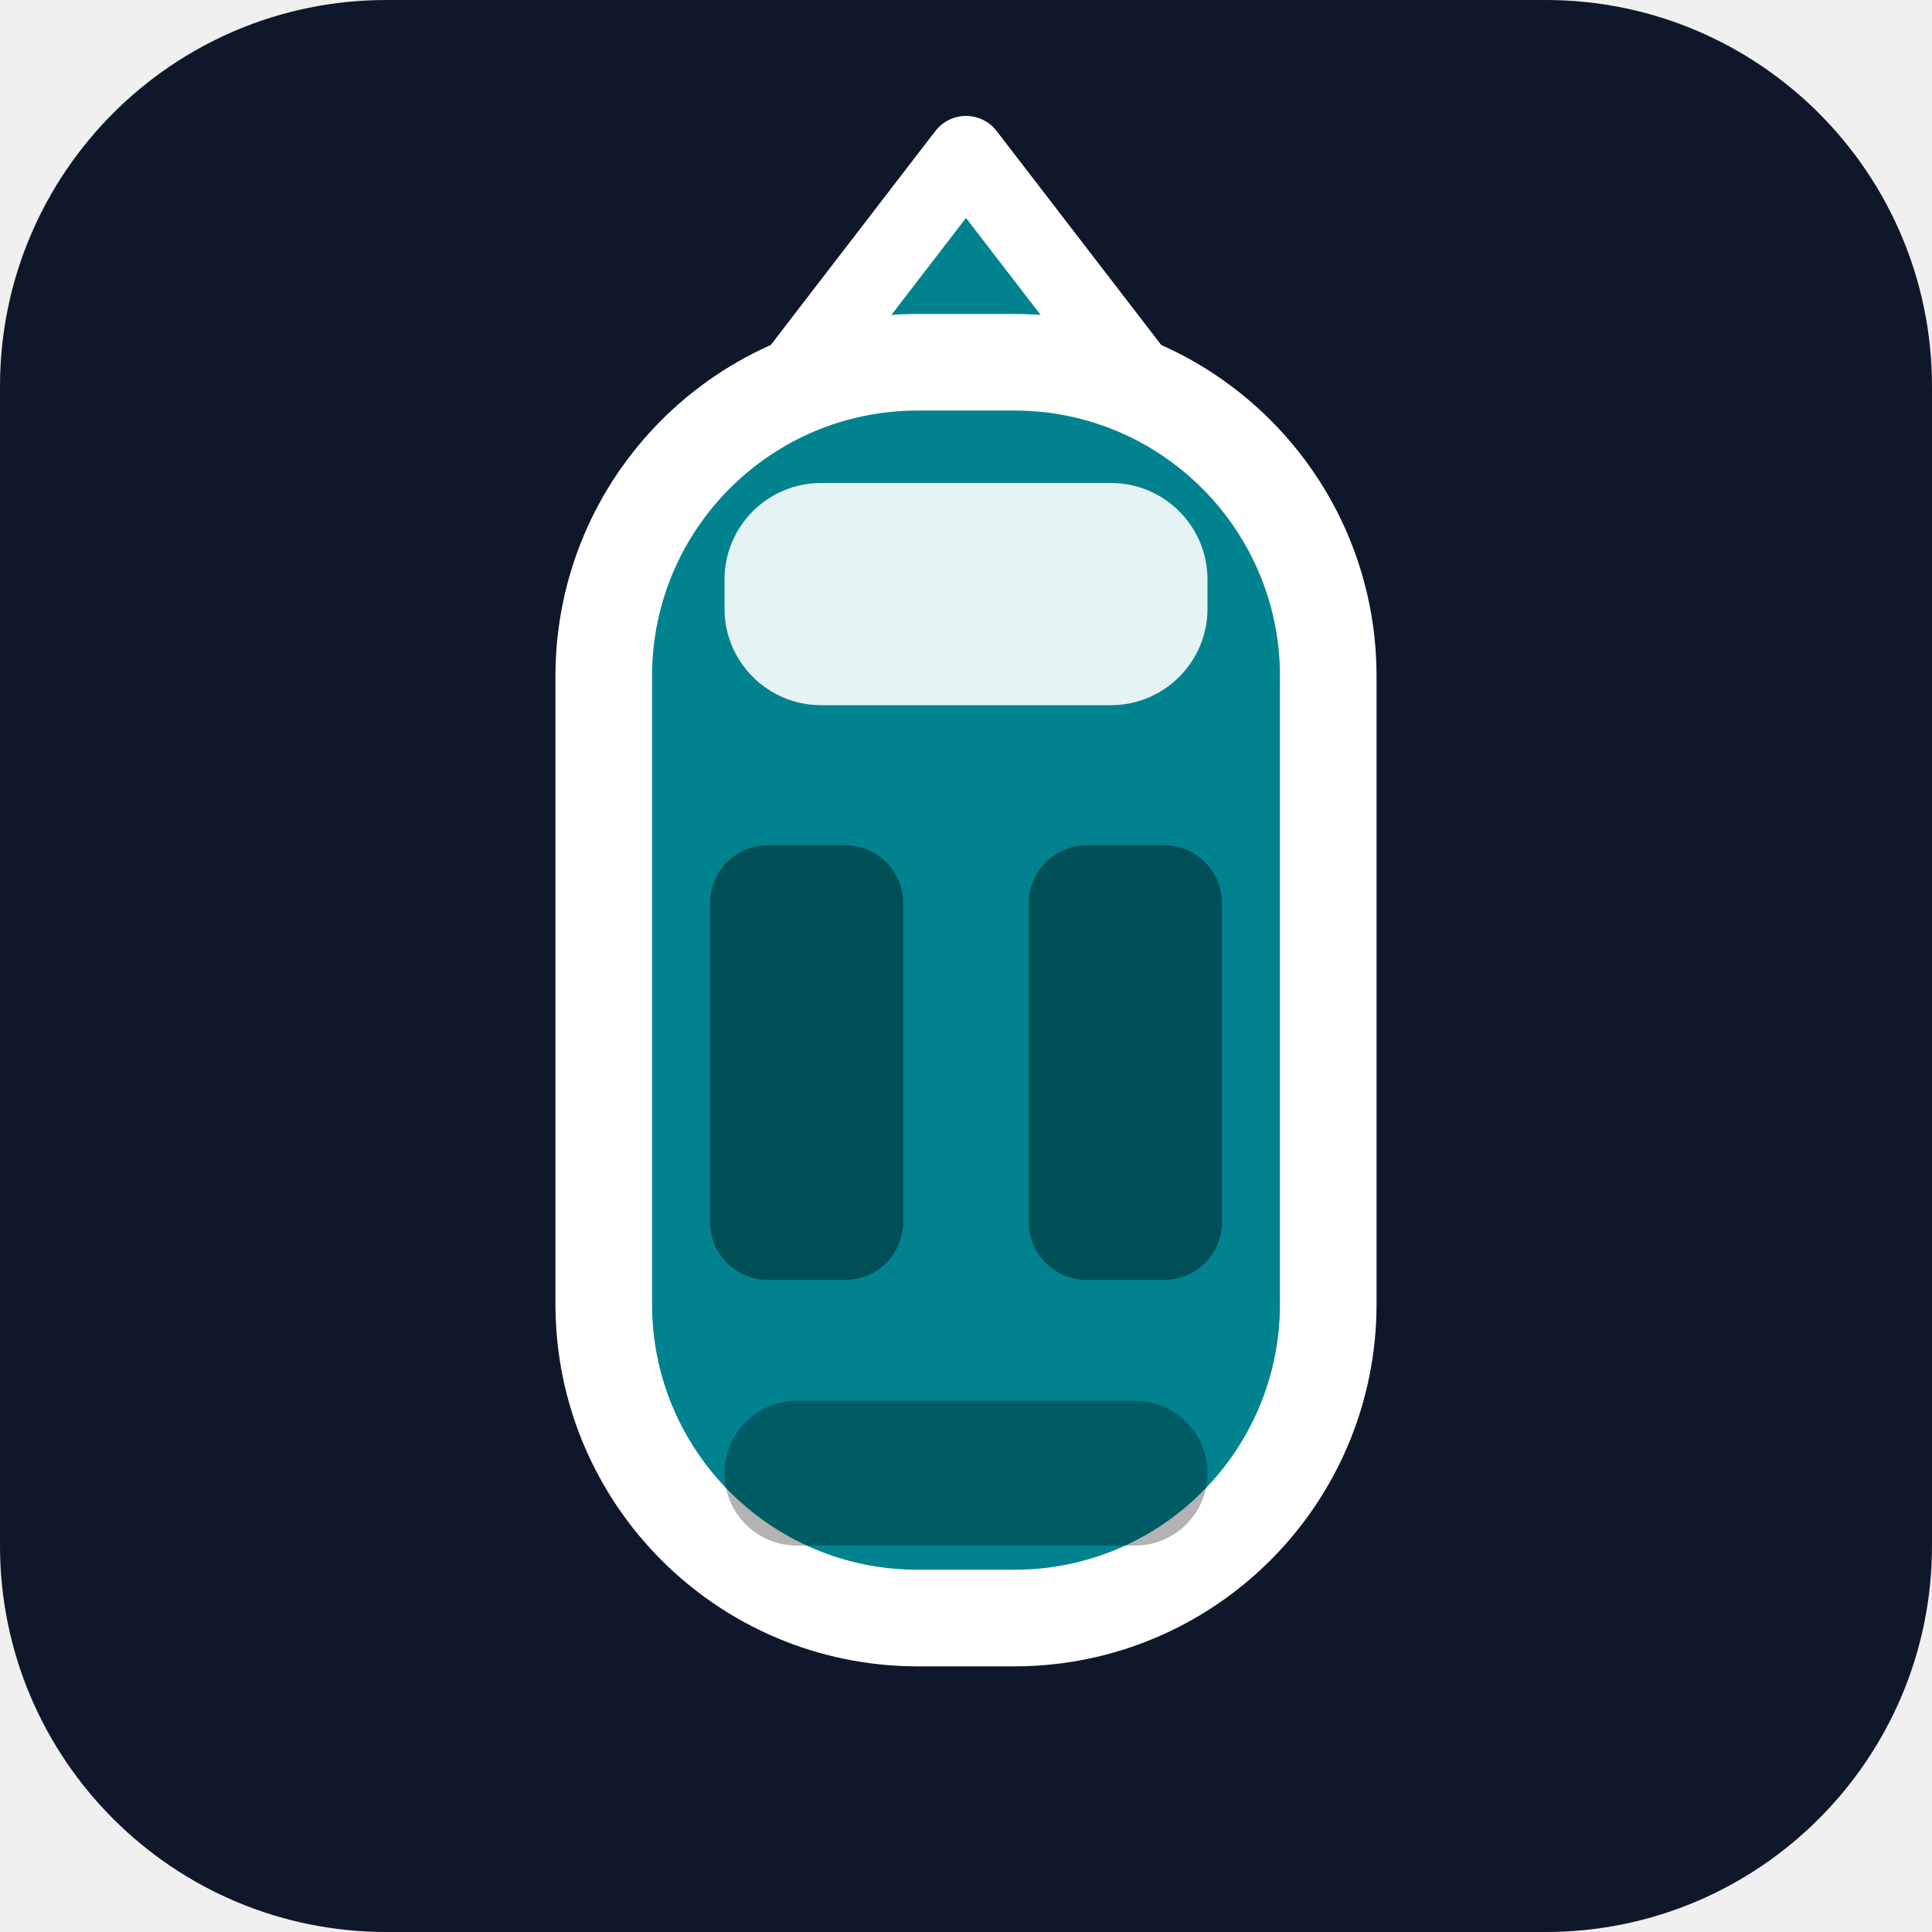
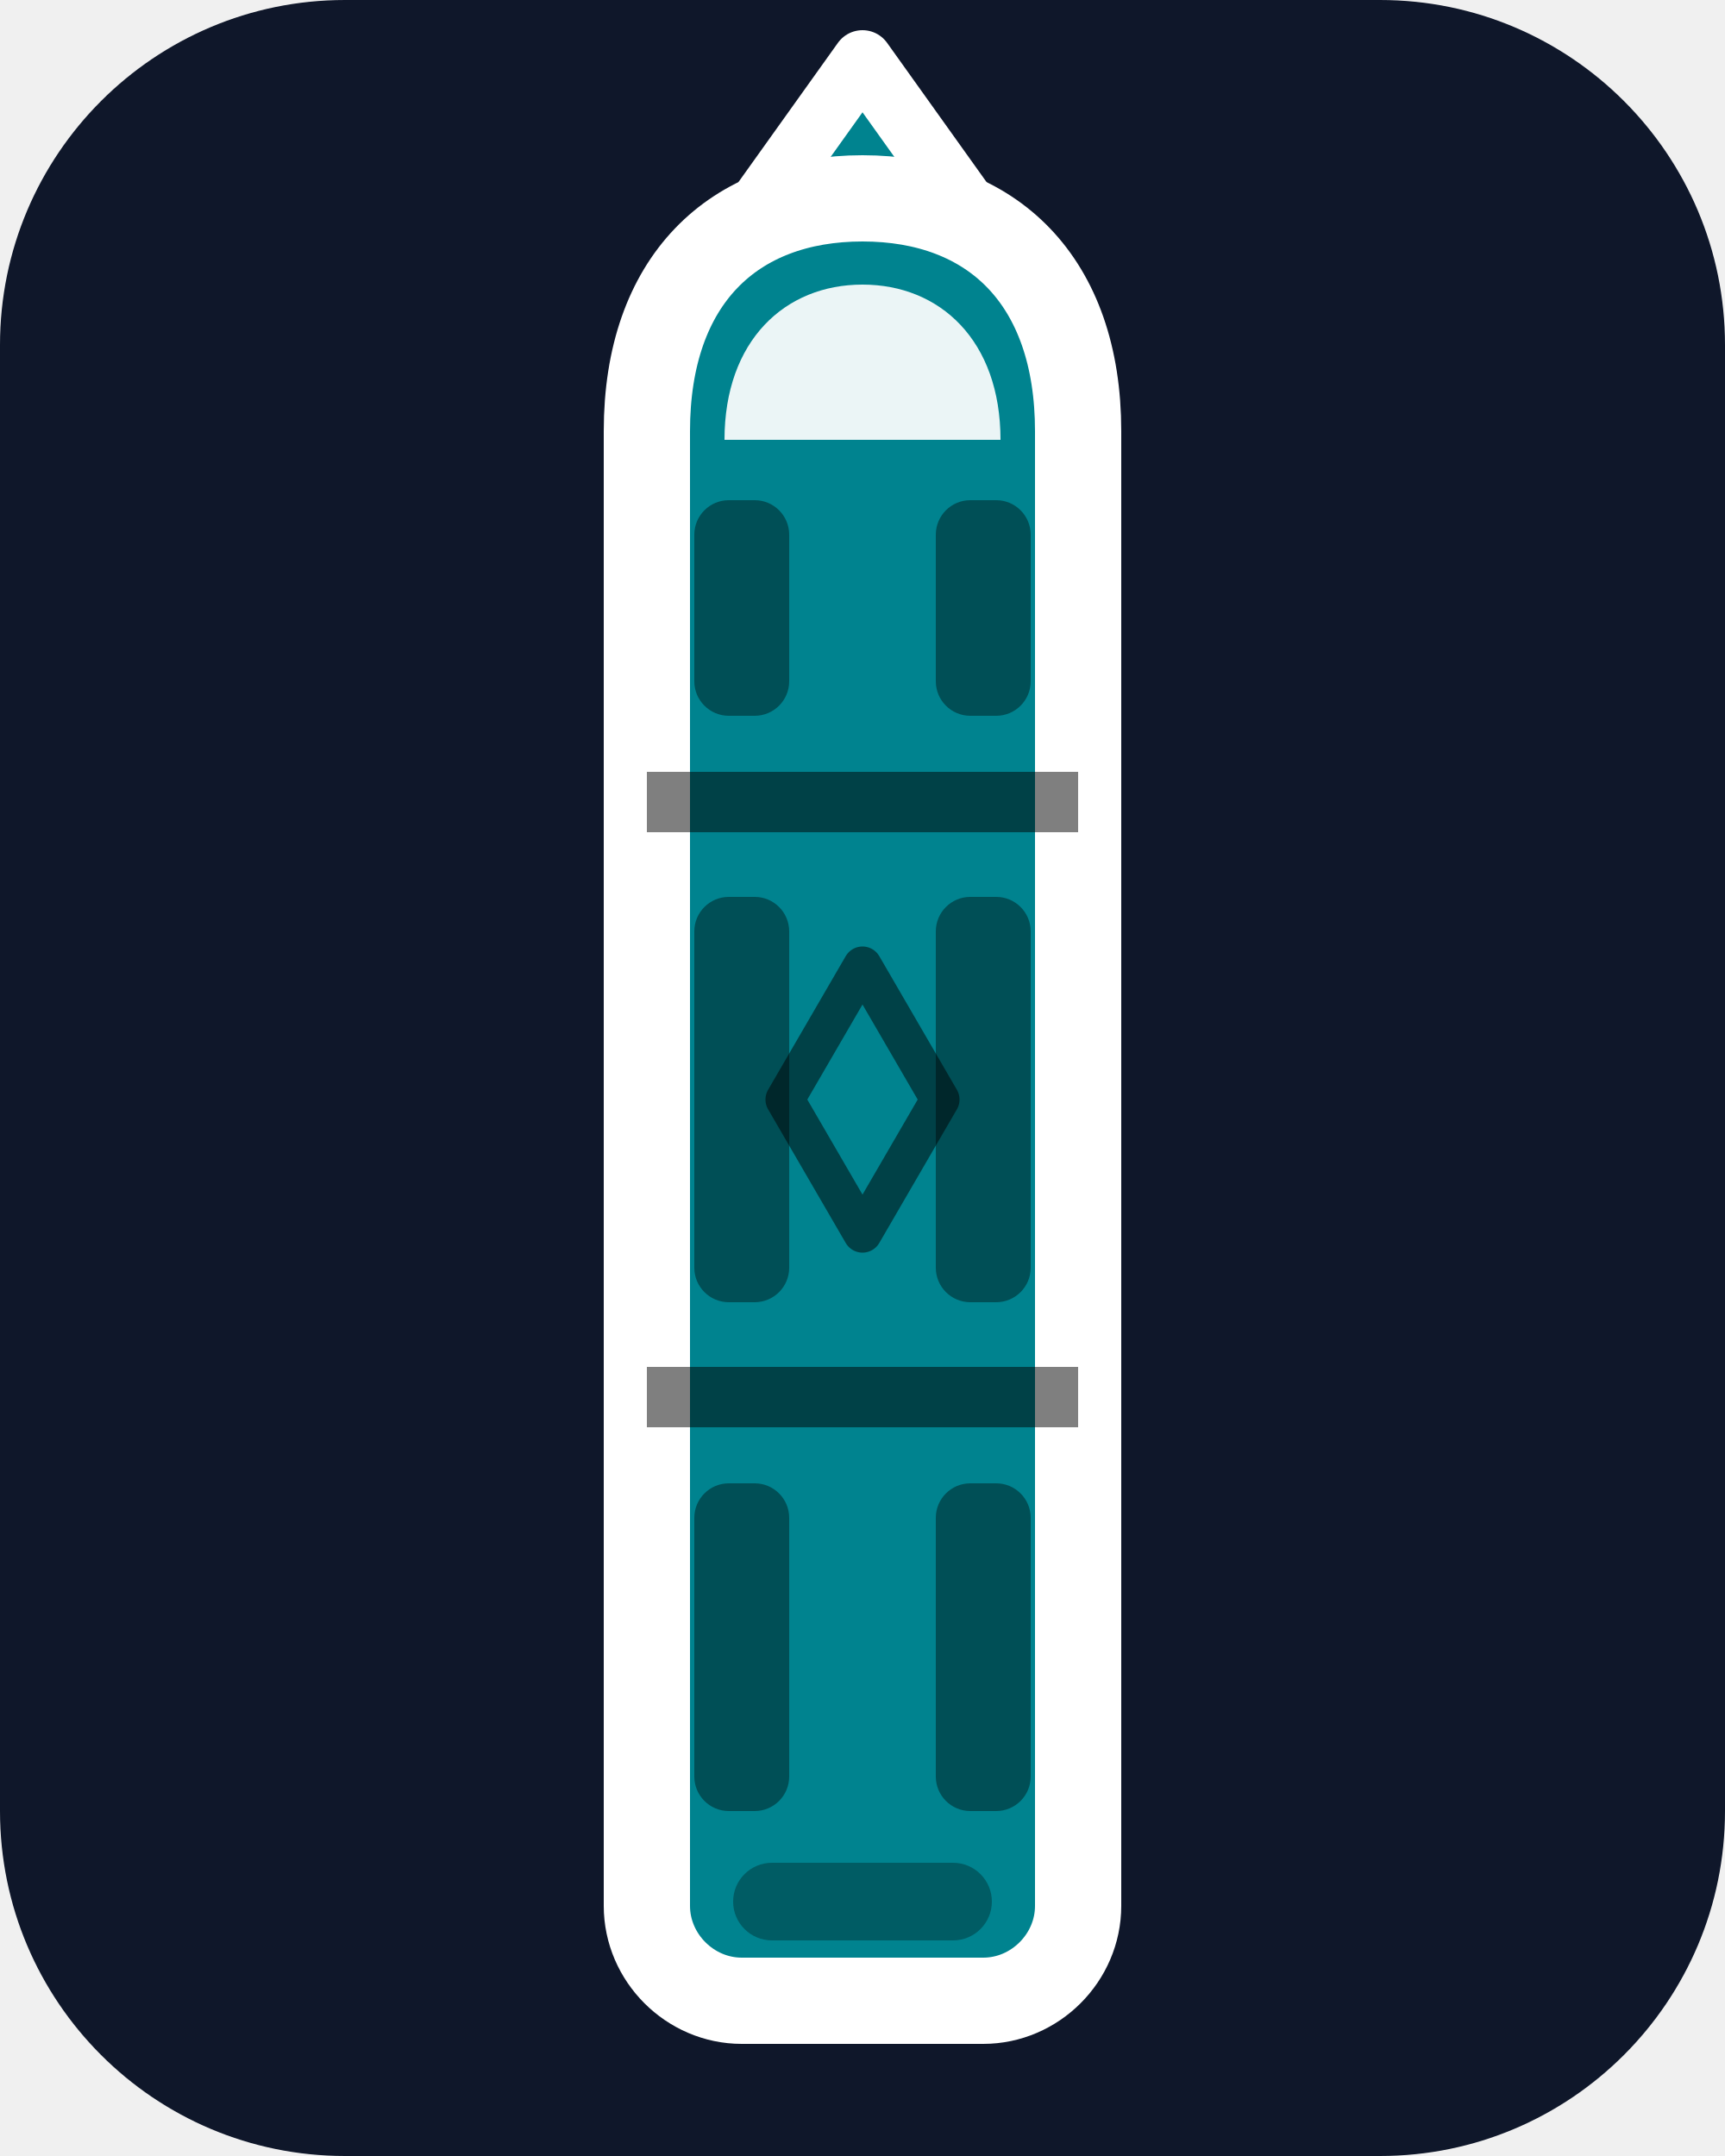
- <svg xmlns="http://www.w3.org/2000/svg" width="40" height="40" viewBox="0 0 40 40" fill="none">
-   <rect x="0" y="0" width="40" height="40" rx="8" fill="#0f172a" />
-   <path d="M20 3.2 L24 8.4 L16 8.4 Z" fill="#00838F" stroke="#ffffff" stroke-width="1.6" stroke-linejoin="round" />
-   <rect x="12.5" y="7.5" width="15" height="26" rx="6.5" fill="#00838F" stroke="#ffffff" stroke-width="2" />
-   <rect x="15" y="10" width="10" height="4.6" rx="2" fill="rgba(255,255,255,0.9)" />
-   <rect x="14.7" y="17.5" width="4" height="9" rx="1.2" fill="rgba(0,0,0,0.4)" />
-   <rect x="21.3" y="17.5" width="4" height="9" rx="1.2" fill="rgba(0,0,0,0.4)" />
-   <rect x="15" y="29" width="10" height="3" rx="1.5" fill="rgba(0,0,0,0.3)" />
+ <svg xmlns="http://www.w3.org/2000/svg" width="40" height="50" viewBox="0 0 40 50" fill="none">
+   <rect x="0" y="0" width="40" height="50" rx="8" fill="#0f172a" />
+   <path d="M20 1.4 L23 5.6 L17 5.6 Z" fill="#00838F" stroke="#ffffff" stroke-width="1.4" stroke-linejoin="round" />
+   <path d="M15 10 C15 6.5 17 4.6 20 4.6 C23 4.6 25 6.5 25 10 L25 44.2 C25 45.4 24 46.4 22.8 46.4 L17.2 46.4 C16 46.4 15 45.4 15 44.2 Z" fill="#00838F" stroke="#ffffff" stroke-width="2" />
+   <path d="M16.8 10.2 C16.8 7.9 18.2 6.6 20 6.6 C21.8 6.6 23.2 7.9 23.2 10.2 Z" fill="rgba(255,255,255,0.92)" />
+   <rect x="15" y="17.9" width="10" height="1.4" fill="rgba(0,0,0,0.5)" />
+   <rect x="15" y="31.7" width="10" height="1.4" fill="rgba(0,0,0,0.5)" />
+   <path d="M20 22.4 L21.8 25.5 L20 28.6 L18.2 25.5 Z" stroke="rgba(0,0,0,0.5)" stroke-width="0.9" stroke-linejoin="round" />
+   <rect x="16.1" y="11.6" width="2.2" height="5" rx="0.8" fill="rgba(0,0,0,0.4)" />
+   <rect x="16.1" y="20.8" width="2.2" height="9.4" rx="0.8" fill="rgba(0,0,0,0.4)" />
+   <rect x="16.1" y="34.4" width="2.2" height="7.6" rx="0.8" fill="rgba(0,0,0,0.4)" />
+   <rect x="21.7" y="11.6" width="2.2" height="5" rx="0.8" fill="rgba(0,0,0,0.4)" />
+   <rect x="21.7" y="20.8" width="2.2" height="9.4" rx="0.8" fill="rgba(0,0,0,0.4)" />
+   <rect x="21.7" y="34.4" width="2.2" height="7.6" rx="0.8" fill="rgba(0,0,0,0.4)" />
+   <rect x="17" y="43.2" width="6" height="1.8" rx="0.9" fill="rgba(0,0,0,0.3)" />
</svg>
